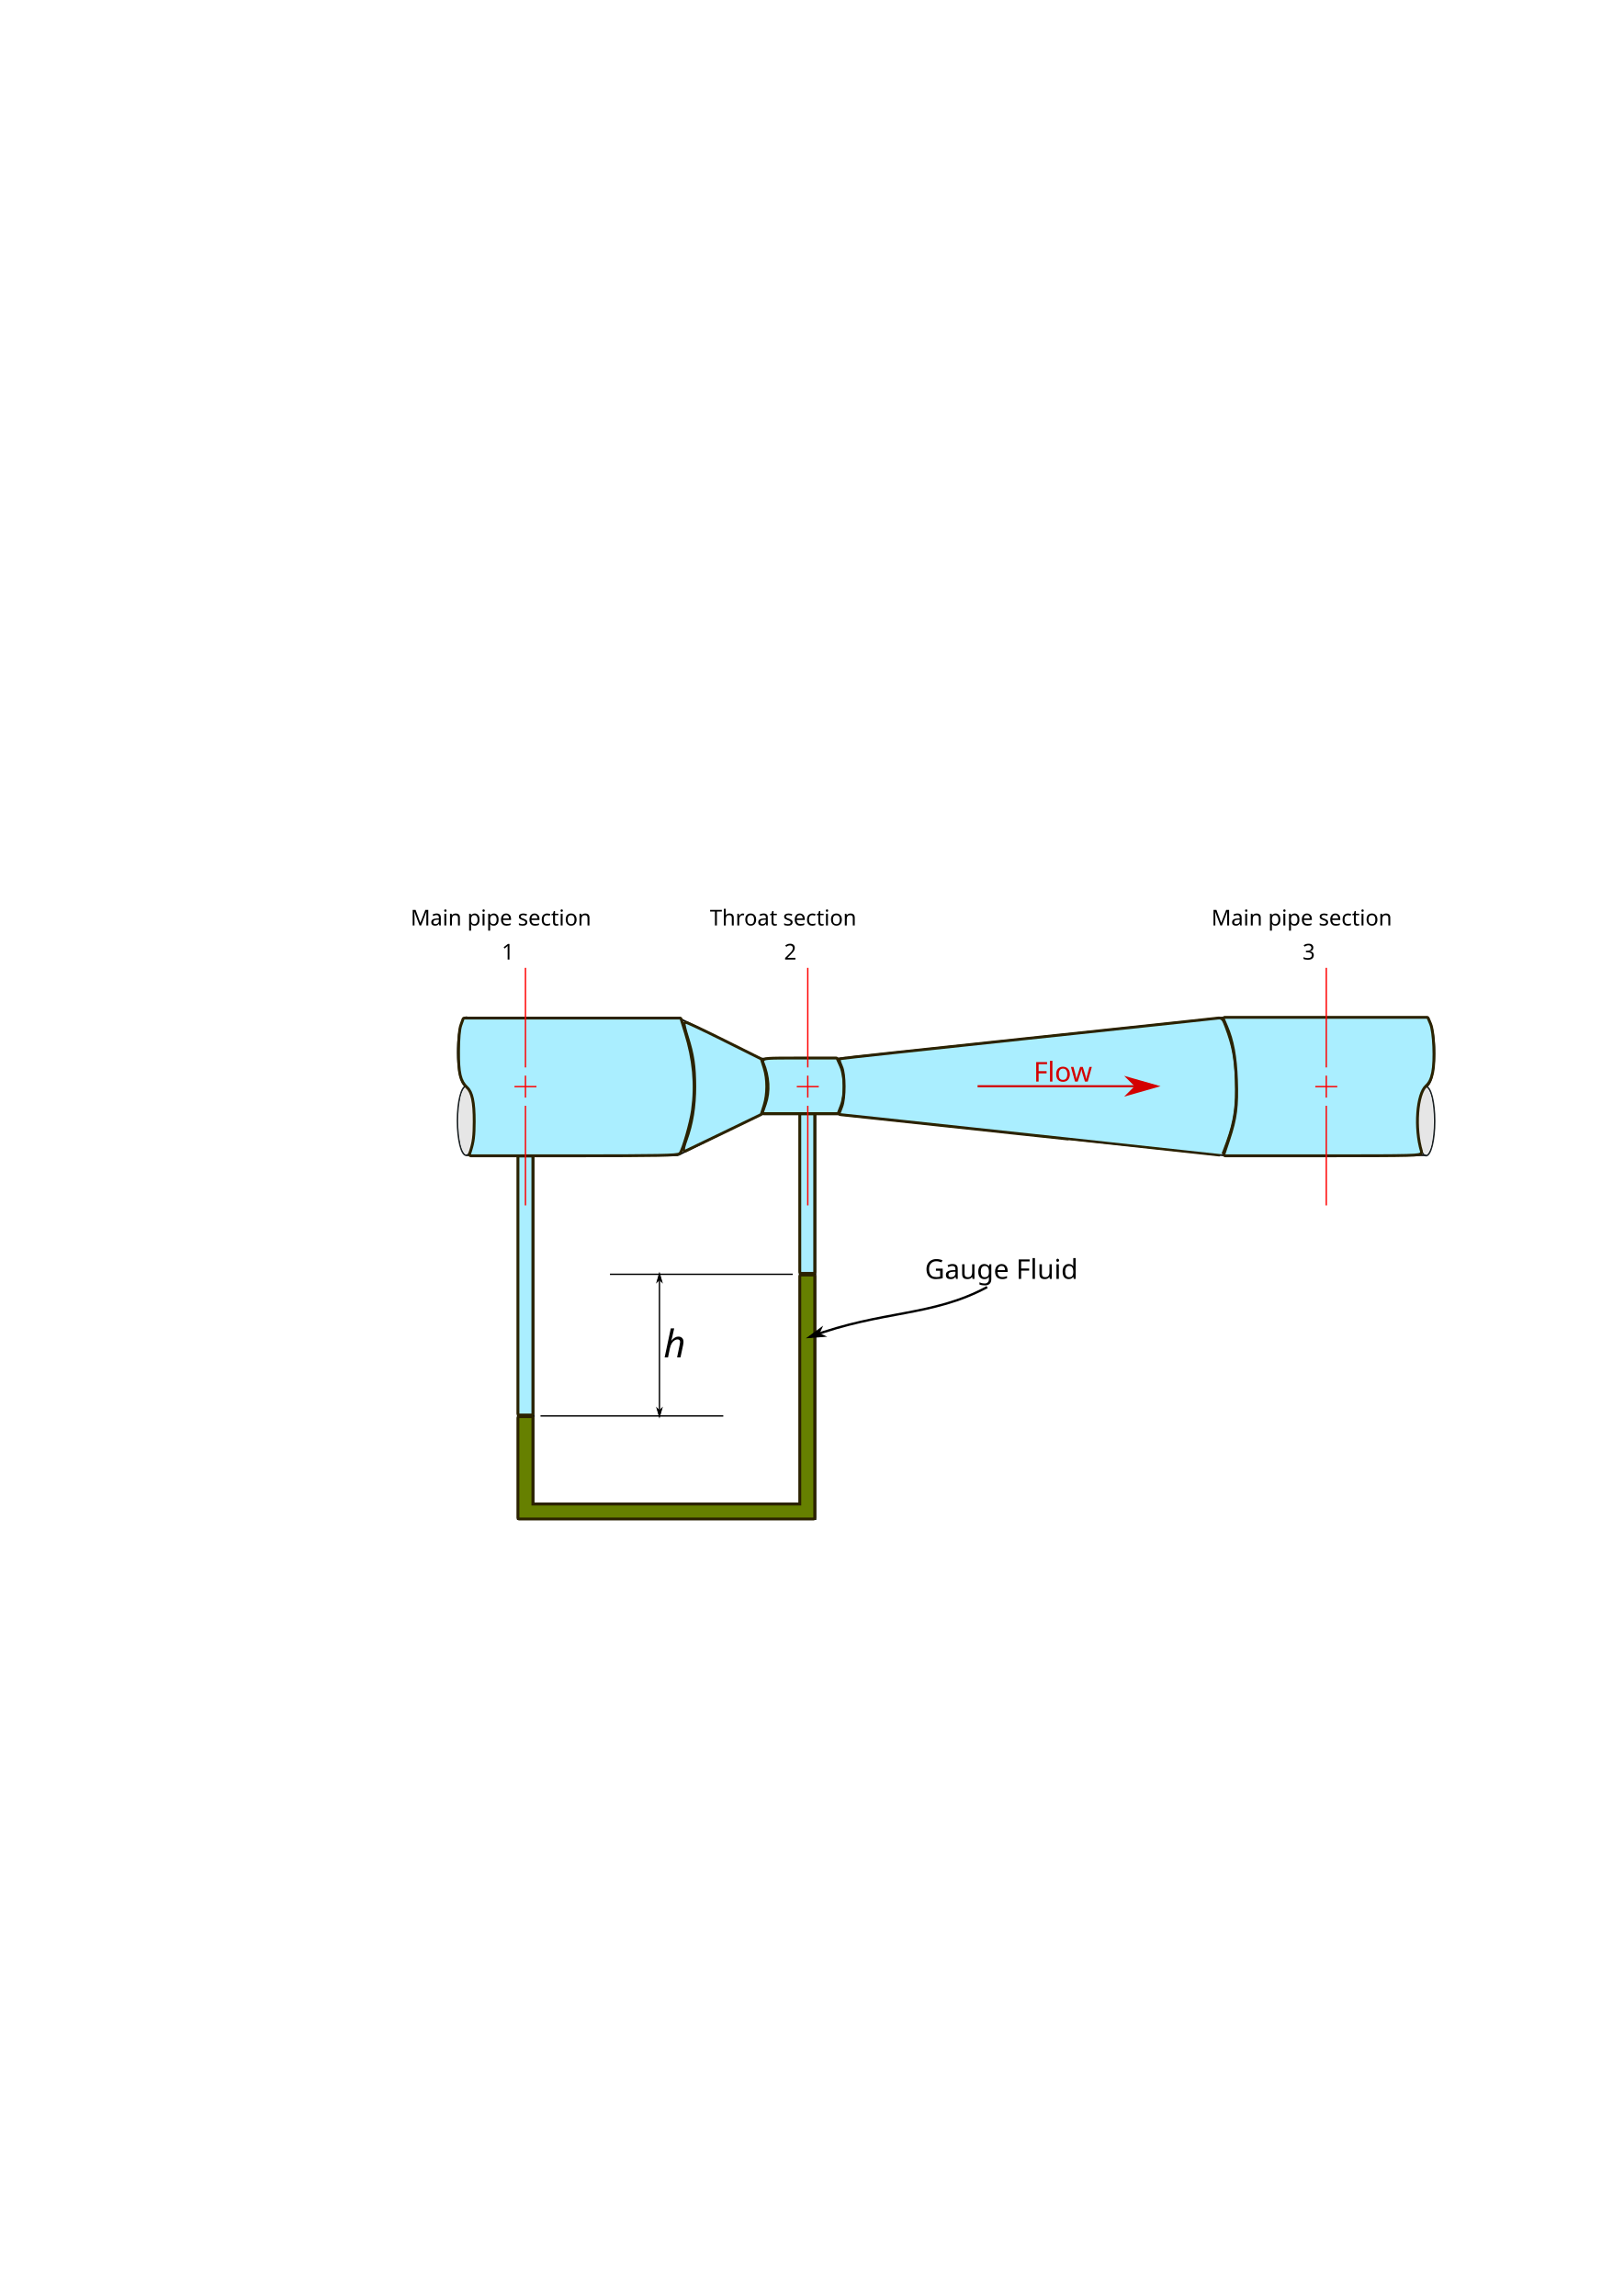
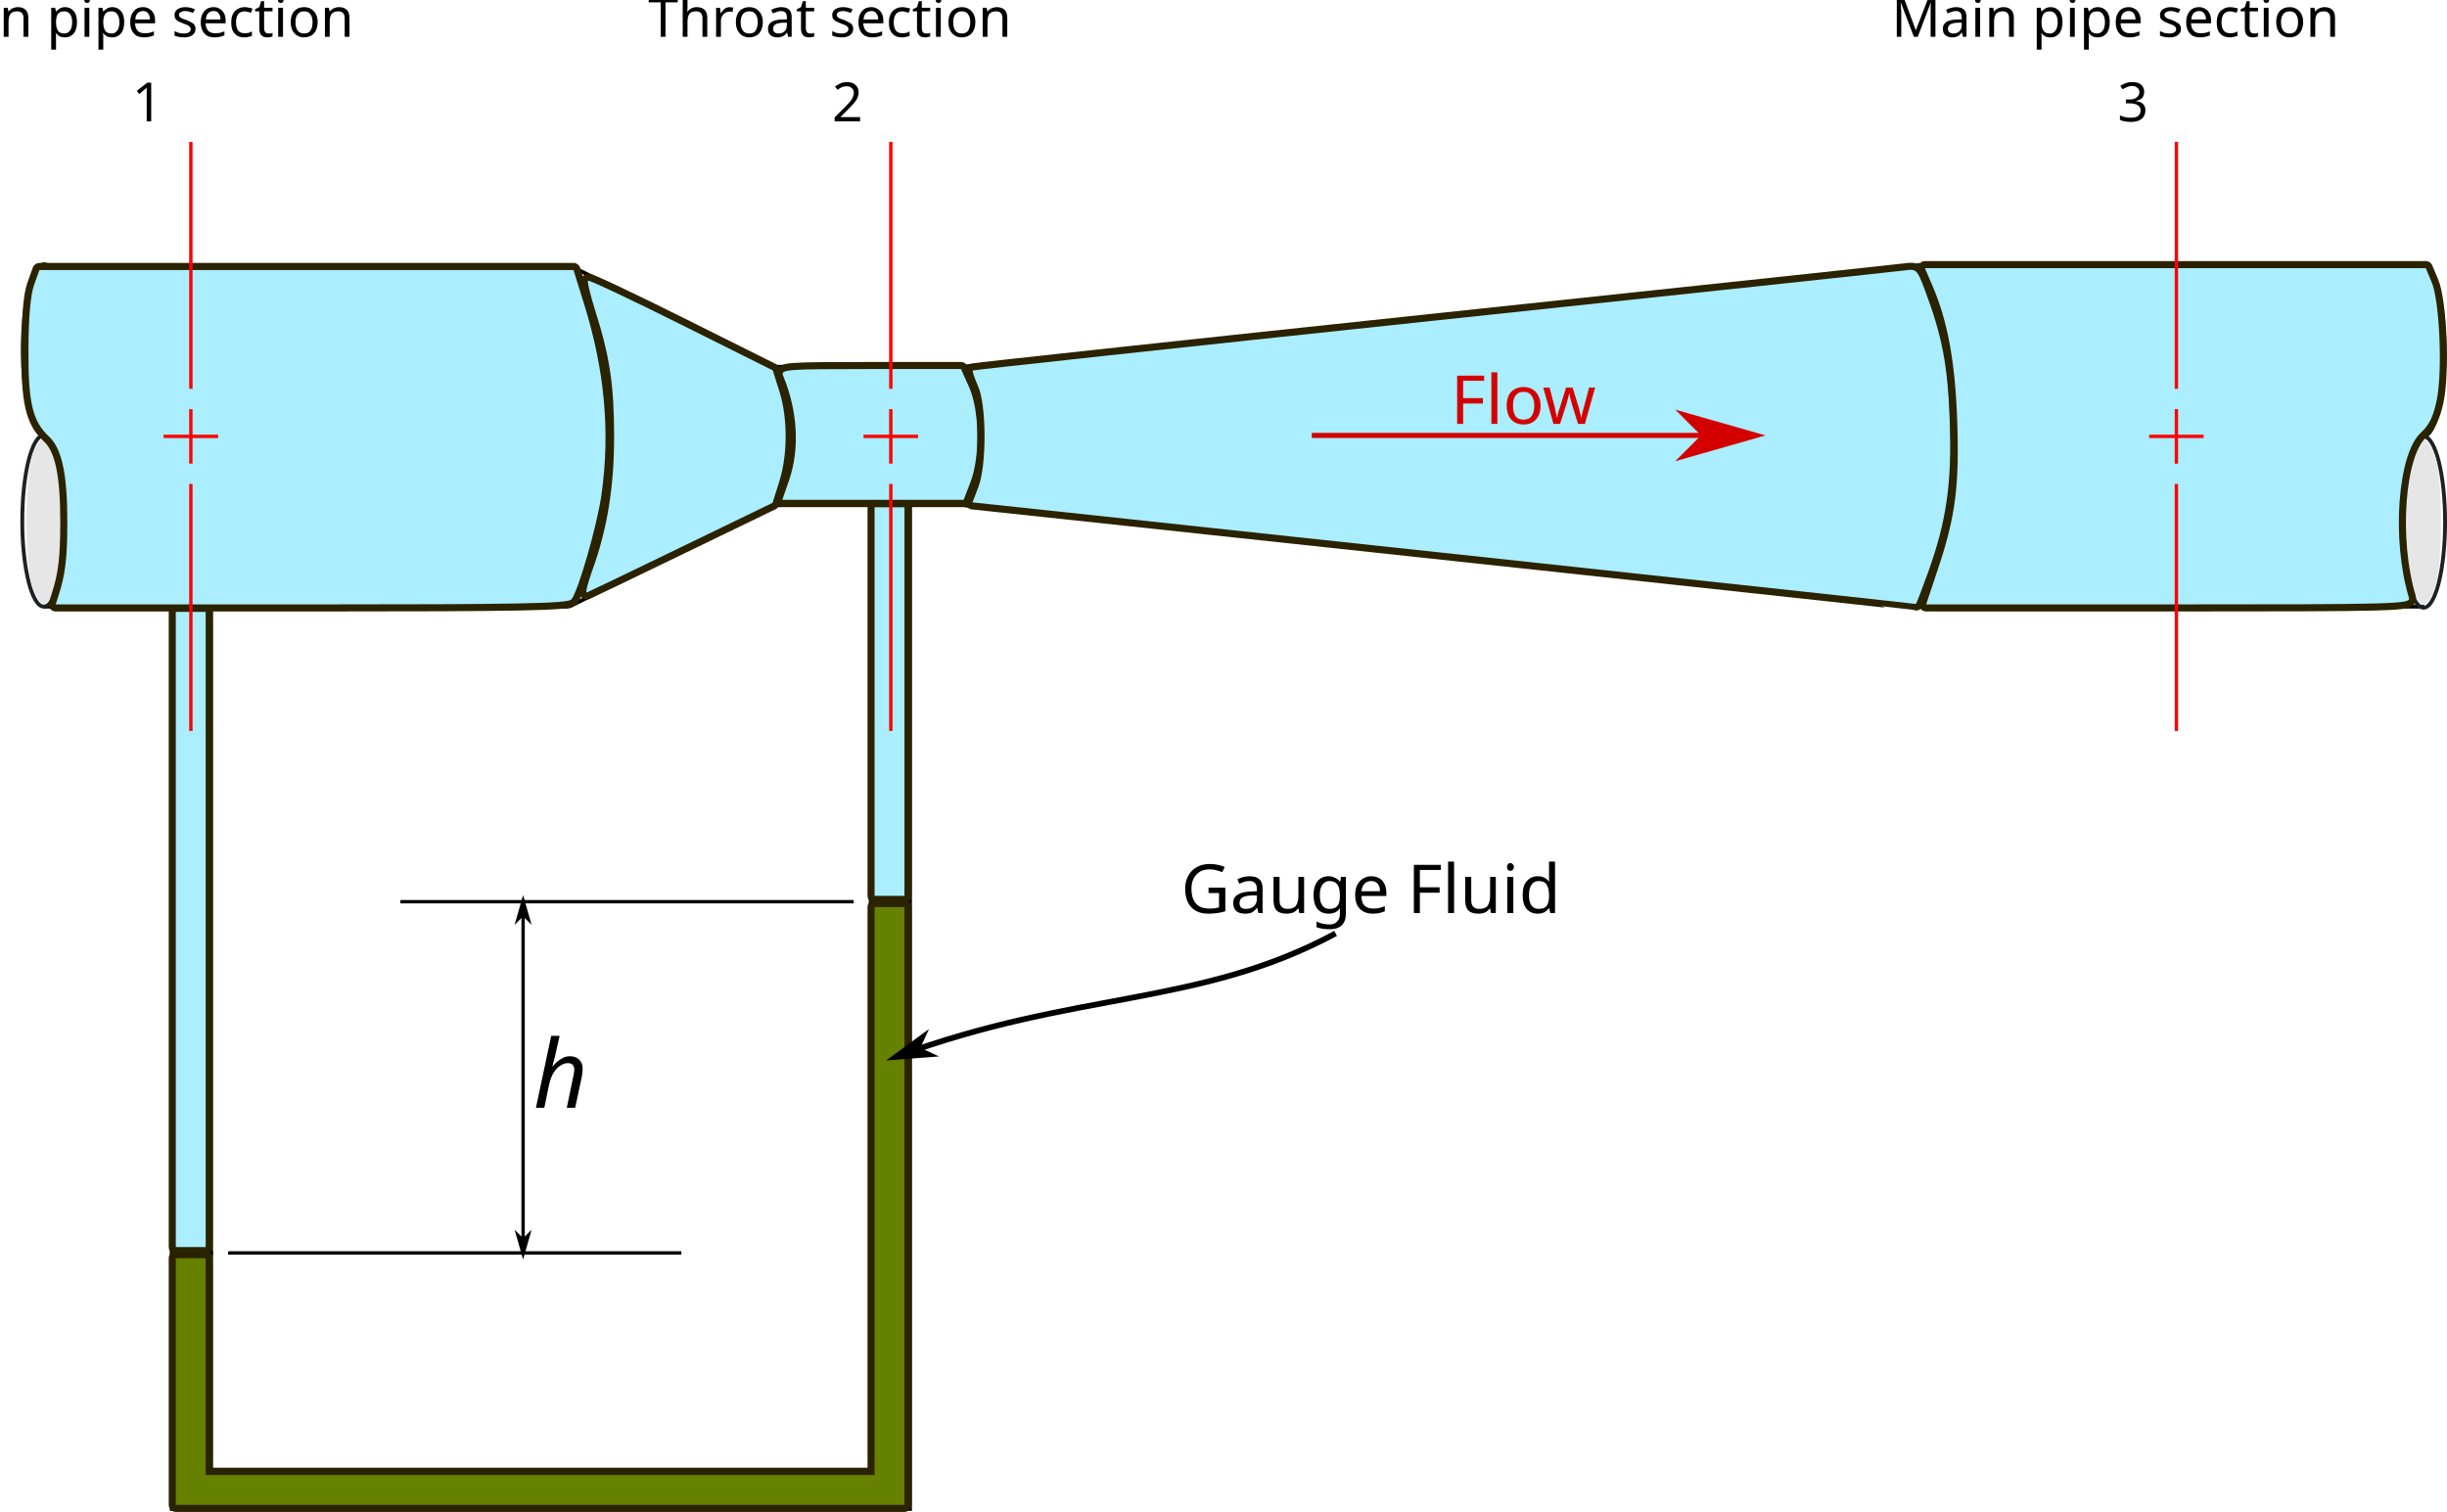
- <svg xmlns="http://www.w3.org/2000/svg" xmlns:ns1="http://www.openswatchbook.org/uri/2009/osb" width="210mm" height="297mm" viewBox="0 0 210 297" version="1.1" id="svg8">
+ <svg xmlns="http://www.w3.org/2000/svg" xmlns:ns1="http://www.openswatchbook.org/uri/2009/osb" width="127.647mm" height="78.881mm" viewBox="0 0 127.647 78.881" version="1.1" id="svg8">
  <defs id="defs2">
    <linearGradient id="linearGradient3023" ns1:paint="solid">
      <stop style="stop-color:#668000;stop-opacity:1;" offset="0" id="stop3021" />
    </linearGradient>
-     <marker orient="auto" refY="0.0" refX="0.0" id="marker2703" style="overflow:visible;">
-       <path id="path2701" d="M 0.0,0.0 L 5.0,-5.0 L -12.5,0.0 L 5.0,5.0 L 0.0,0.0 z " style="fill-rule:evenodd;stroke:#000000;stroke-width:1pt;stroke-opacity:1;fill:#000000;fill-opacity:1" transform="scale(0.4) rotate(180) translate(10,0)" />
+     <marker orient="auto" refY="0" refX="0" id="marker2703" style="overflow:visible">
+       <path id="path2701" d="M 0,0 5,-5 -12.5,0 5,5 Z" style="fill:#000000;fill-opacity:1;fill-rule:evenodd;stroke:#000000;stroke-width:1pt;stroke-opacity:1" transform="matrix(-0.4,0,0,-0.4,-4,0)" />
    </marker>
-     <marker orient="auto" refY="0.0" refX="0.0" id="marker2627" style="overflow:visible;">
-       <path id="path2625" d="M 0.0,0.0 L 5.0,-5.0 L -12.5,0.0 L 5.0,5.0 L 0.0,0.0 z " style="fill-rule:evenodd;stroke:#000000;stroke-width:1pt;stroke-opacity:1;fill:#000000;fill-opacity:1" transform="scale(0.2) rotate(180) translate(6,0)" />
+     <marker orient="auto" refY="0" refX="0" id="marker2627" style="overflow:visible">
+       <path id="path2625" d="M 0,0 5,-5 -12.5,0 5,5 Z" style="fill:#000000;fill-opacity:1;fill-rule:evenodd;stroke:#000000;stroke-width:1pt;stroke-opacity:1" transform="matrix(-0.2,0,0,-0.2,-1.2,0)" />
    </marker>
-     <marker orient="auto" refY="0.0" refX="0.0" id="Arrow1Mstart" style="overflow:visible">
-       <path id="path881" d="M 0.0,0.0 L 5.0,-5.0 L -12.5,0.0 L 5.0,5.0 L 0.0,0.0 z " style="fill-rule:evenodd;stroke:#000000;stroke-width:1pt;stroke-opacity:1;fill:#000000;fill-opacity:1" transform="scale(0.4) translate(10,0)" />
+     <marker orient="auto" refY="0" refX="0" id="Arrow1Mstart" style="overflow:visible">
+       <path id="path881" d="M 0,0 5,-5 -12.5,0 5,5 Z" style="fill:#000000;fill-opacity:1;fill-rule:evenodd;stroke:#000000;stroke-width:1pt;stroke-opacity:1" transform="matrix(0.4,0,0,0.4,4,0)" />
    </marker>
-     <marker orient="auto" refY="0.0" refX="0.0" id="Arrow1Sstart" style="overflow:visible">
-       <path id="path887" d="M 0.0,0.0 L 5.0,-5.0 L -12.5,0.0 L 5.0,5.0 L 0.0,0.0 z " style="fill-rule:evenodd;stroke:#000000;stroke-width:1pt;stroke-opacity:1;fill:#000000;fill-opacity:1" transform="scale(0.2) translate(6,0)" />
+     <marker orient="auto" refY="0" refX="0" id="Arrow1Sstart" style="overflow:visible">
+       <path id="path887" d="M 0,0 5,-5 -12.5,0 5,5 Z" style="fill:#000000;fill-opacity:1;fill-rule:evenodd;stroke:#000000;stroke-width:1pt;stroke-opacity:1" transform="matrix(0.2,0,0,0.2,1.2,0)" />
    </marker>
-     <marker orient="auto" refY="0.0" refX="0.0" id="Arrow1Mend" style="overflow:visible;">
-       <path id="path884" d="M 0.0,0.0 L 5.0,-5.0 L -12.5,0.0 L 5.0,5.0 L 0.0,0.0 z " style="fill-rule:evenodd;stroke:#000000;stroke-width:1pt;stroke-opacity:1;fill:#000000;fill-opacity:1" transform="scale(0.4) rotate(180) translate(10,0)" />
+     <marker orient="auto" refY="0" refX="0" id="Arrow1Mend" style="overflow:visible">
+       <path id="path884" d="M 0,0 5,-5 -12.5,0 5,5 Z" style="fill:#000000;fill-opacity:1;fill-rule:evenodd;stroke:#000000;stroke-width:1pt;stroke-opacity:1" transform="matrix(-0.4,0,0,-0.4,-4,0)" />
    </marker>
-     <marker orient="auto" refY="0.0" refX="0.0" id="Arrow1Send" style="overflow:visible;">
-       <path id="path890" d="M 0.0,0.0 L 5.0,-5.0 L -12.5,0.0 L 5.0,5.0 L 0.0,0.0 z " style="fill-rule:evenodd;stroke:#000000;stroke-width:1pt;stroke-opacity:1;fill:#000000;fill-opacity:1" transform="scale(0.2) rotate(180) translate(6,0)" />
+     <marker orient="auto" refY="0" refX="0" id="Arrow1Send" style="overflow:visible">
+       <path id="path890" d="M 0,0 5,-5 -12.5,0 5,5 Z" style="fill:#000000;fill-opacity:1;fill-rule:evenodd;stroke:#000000;stroke-width:1pt;stroke-opacity:1" transform="matrix(-0.2,0,0,-0.2,-1.2,0)" />
    </marker>
-     <marker orient="auto" refY="0.0" refX="0.0" id="Arrow1Lstart" style="overflow:visible">
-       <path id="path875" d="M 0.0,0.0 L 5.0,-5.0 L -12.5,0.0 L 5.0,5.0 L 0.0,0.0 z " style="fill-rule:evenodd;stroke:#000000;stroke-width:1pt;stroke-opacity:1;fill:#000000;fill-opacity:1" transform="scale(0.8) translate(12.5,0)" />
+     <marker orient="auto" refY="0" refX="0" id="Arrow1Lstart" style="overflow:visible">
+       <path id="path875" d="M 0,0 5,-5 -12.5,0 5,5 Z" style="fill:#000000;fill-opacity:1;fill-rule:evenodd;stroke:#000000;stroke-width:1pt;stroke-opacity:1" transform="matrix(0.8,0,0,0.8,10,0)" />
    </marker>
-     <marker orient="auto" refY="0.0" refX="0.0" id="Arrow1Lend" style="overflow:visible;">
-       <path id="path878" d="M 0.0,0.0 L 5.0,-5.0 L -12.5,0.0 L 5.0,5.0 L 0.0,0.0 z " style="fill-rule:evenodd;stroke:#d40000;stroke-width:1pt;stroke-opacity:1;fill:#d40000;fill-opacity:1" transform="scale(0.8) rotate(180) translate(12.5,0)" />
+     <marker orient="auto" refY="0" refX="0" id="Arrow1Lend" style="overflow:visible">
+       <path id="path878" d="M 0,0 5,-5 -12.5,0 5,5 Z" style="fill:#d40000;fill-opacity:1;fill-rule:evenodd;stroke:#d40000;stroke-width:1pt;stroke-opacity:1" transform="matrix(-0.8,0,0,-0.8,-10,0)" />
    </marker>
    <marker orient="auto" refY="0" refX="0" id="Arrow1Mstart-0" style="overflow:visible">
      <path id="path881-8" d="M 0,0 5,-5 -12.5,0 5,5 Z" style="fill:#000000;fill-opacity:1;fill-rule:evenodd;stroke:#000000;stroke-width:1pt;stroke-opacity:1" transform="matrix(0.4,0,0,0.4,4,0)" />
    </marker>
    <marker orient="auto" refY="0" refX="0" id="marker2703-6" style="overflow:visible">
      <path id="path2701-0" d="M 0,0 5,-5 -12.5,0 5,5 Z" style="fill:#000000;fill-opacity:1;fill-rule:evenodd;stroke:#000000;stroke-width:1pt;stroke-opacity:1" transform="matrix(-0.4,0,0,-0.4,-4,0)" />
    </marker>
    <marker orient="auto" refY="0" refX="0" id="Arrow1Mstart-0-5" style="overflow:visible">
      <path id="path881-8-2" d="M 0,0 5,-5 -12.5,0 5,5 Z" style="fill:#000000;fill-opacity:1;fill-rule:evenodd;stroke:#000000;stroke-width:1pt;stroke-opacity:1" transform="matrix(0.4,0,0,0.4,4,0)" />
    </marker>
    <marker orient="auto" refY="0" refX="0" id="marker2703-6-9" style="overflow:visible">
      <path id="path2701-0-2" d="M 0,0 5,-5 -12.5,0 5,5 Z" style="fill:#000000;fill-opacity:1;fill-rule:evenodd;stroke:#000000;stroke-width:1pt;stroke-opacity:1" transform="matrix(-0.4,0,0,-0.4,-4,0)" />
    </marker>
  </defs>
-   <g id="layer1">
-     <path style="fill:none;stroke:#000000;stroke-width:0.2;stroke-linecap:butt;stroke-linejoin:miter;stroke-opacity:1;stroke-miterlimit:4;stroke-dasharray:none" d="M 87.69,131.635 H 60.287" id="path841" />
-     <path id="path847" d="M 87.69,149.441 H 60.287" style="fill:none;stroke:#000000;stroke-width:0.2;stroke-linecap:butt;stroke-linejoin:miter;stroke-opacity:1;stroke-miterlimit:4;stroke-dasharray:none" />
-     <path id="path5847" d="M 108.261,136.927 H 98.387" style="fill:none;stroke:#000000;stroke-width:0.2;stroke-linecap:butt;stroke-linejoin:miter;stroke-opacity:1;stroke-miterlimit:4;stroke-dasharray:none" />
-     <path style="fill:none;stroke:#000000;stroke-width:0.2;stroke-linecap:butt;stroke-linejoin:miter;stroke-opacity:1;stroke-miterlimit:4;stroke-dasharray:none" d="M 108.261,144.149 H 98.387" id="path5849" />
-     <path style="fill:none;stroke:#000000;stroke-width:0.2;stroke-linecap:butt;stroke-linejoin:miter;stroke-opacity:1;stroke-miterlimit:4;stroke-dasharray:none" d="m 87.69,131.635 10.697,5.292" id="path5851" />
-     <path style="fill:none;stroke:#000000;stroke-width:0.2;stroke-linecap:butt;stroke-linejoin:miter;stroke-opacity:1;stroke-miterlimit:4;stroke-dasharray:none" d="m 87.69,149.441 10.697,-5.292" id="path5853" />
-     <path style="fill:none;stroke:#000000;stroke-width:0.2;stroke-linecap:butt;stroke-linejoin:miter;stroke-opacity:1;stroke-miterlimit:4;stroke-dasharray:none" d="m 108.261,136.927 49.733,-5.292" id="path5863" />
-     <path id="path5865" d="m 108.261,144.149 49.733,5.292" style="fill:none;stroke:#000000;stroke-width:0.2;stroke-linecap:butt;stroke-linejoin:miter;stroke-opacity:1;stroke-miterlimit:4;stroke-dasharray:none" />
-     <path style="fill:none;stroke:#000000;stroke-width:0.2;stroke-linecap:butt;stroke-linejoin:miter;stroke-opacity:1;stroke-miterlimit:4;stroke-dasharray:none" d="m 157.994,131.635 h 26.458" id="path5867" />
-     <path id="path5869" d="m 157.994,149.441 h 26.458" style="fill:none;stroke:#000000;stroke-width:0.2;stroke-linecap:butt;stroke-linejoin:miter;stroke-opacity:1;stroke-miterlimit:4;stroke-dasharray:none" />
+   <g id="layer1" transform="translate(-58.00373,-117.7915)">
+     <path style="fill:none;stroke:#000000;stroke-width:0.2;stroke-linecap:butt;stroke-linejoin:miter;stroke-miterlimit:4;stroke-dasharray:none;stroke-opacity:1" d="M 87.69,131.635 H 60.287" id="path841" />
+     <path id="path847" d="M 87.69,149.441 H 60.287" style="fill:none;stroke:#000000;stroke-width:0.2;stroke-linecap:butt;stroke-linejoin:miter;stroke-miterlimit:4;stroke-dasharray:none;stroke-opacity:1" />
+     <path id="path5847" d="M 108.261,136.927 H 98.387" style="fill:none;stroke:#000000;stroke-width:0.2;stroke-linecap:butt;stroke-linejoin:miter;stroke-miterlimit:4;stroke-dasharray:none;stroke-opacity:1" />
+     <path style="fill:none;stroke:#000000;stroke-width:0.2;stroke-linecap:butt;stroke-linejoin:miter;stroke-miterlimit:4;stroke-dasharray:none;stroke-opacity:1" d="M 108.261,144.149 H 98.387" id="path5849" />
+     <path style="fill:none;stroke:#000000;stroke-width:0.2;stroke-linecap:butt;stroke-linejoin:miter;stroke-miterlimit:4;stroke-dasharray:none;stroke-opacity:1" d="m 87.69,131.635 10.697,5.292" id="path5851" />
+     <path style="fill:none;stroke:#000000;stroke-width:0.2;stroke-linecap:butt;stroke-linejoin:miter;stroke-miterlimit:4;stroke-dasharray:none;stroke-opacity:1" d="m 87.69,149.441 10.697,-5.292" id="path5853" />
+     <path style="fill:none;stroke:#000000;stroke-width:0.2;stroke-linecap:butt;stroke-linejoin:miter;stroke-miterlimit:4;stroke-dasharray:none;stroke-opacity:1" d="m 108.261,136.927 49.733,-5.292" id="path5863" />
+     <path id="path5865" d="m 108.261,144.149 49.733,5.292" style="fill:none;stroke:#000000;stroke-width:0.2;stroke-linecap:butt;stroke-linejoin:miter;stroke-miterlimit:4;stroke-dasharray:none;stroke-opacity:1" />
+     <path style="fill:none;stroke:#000000;stroke-width:0.2;stroke-linecap:butt;stroke-linejoin:miter;stroke-miterlimit:4;stroke-dasharray:none;stroke-opacity:1" d="m 157.994,131.635 h 26.458" id="path5867" />
+     <path id="path5869" d="m 157.994,149.441 h 26.458" style="fill:none;stroke:#000000;stroke-width:0.2;stroke-linecap:butt;stroke-linejoin:miter;stroke-miterlimit:4;stroke-dasharray:none;stroke-opacity:1" />
    <path style="opacity:1;fill:none;fill-opacity:0.995;fill-rule:evenodd;stroke:#1c2224;stroke-width:0.2;stroke-linecap:butt;stroke-linejoin:miter;stroke-miterlimit:4;stroke-dasharray:none;stroke-dashoffset:0;stroke-opacity:1;paint-order:fill markers stroke" id="path5894" d="m 87.915,131.545 a 21.167,21.167 0 0 1 0.093,17.785" />
    <path d="m 158.029,131.545 a 21.167,21.167 0 0 1 0.093,17.785" id="path5896" style="opacity:1;fill:none;fill-opacity:0.995;fill-rule:evenodd;stroke:#1c2224;stroke-width:0.2;stroke-linecap:butt;stroke-linejoin:miter;stroke-miterlimit:4;stroke-dasharray:none;stroke-dashoffset:0;stroke-opacity:1;paint-order:fill markers stroke" />
    <path style="opacity:1;fill:none;fill-opacity:0.995;fill-rule:evenodd;stroke:#1c2224;stroke-width:0.2;stroke-linecap:butt;stroke-linejoin:miter;stroke-miterlimit:4;stroke-dasharray:none;stroke-dashoffset:0;stroke-opacity:1;paint-order:fill markers stroke" id="path5904" d="m 108.261,136.927 a 7.222,7.222 0 0 1 0.052,7.217" />
    <ellipse style="opacity:1;fill:none;fill-opacity:0.995;fill-rule:evenodd;stroke:#1c2224;stroke-width:0.2;stroke-linecap:butt;stroke-linejoin:miter;stroke-miterlimit:4;stroke-dasharray:none;stroke-dashoffset:0;stroke-opacity:1;paint-order:fill markers stroke" id="path5927" cx="60.287" cy="144.975" rx="1.121" ry="4.466" />
    <path id="circle5929" style="opacity:1;fill:none;fill-opacity:0.995;fill-rule:evenodd;stroke:#1c2224;stroke-width:0.2;stroke-linecap:butt;stroke-linejoin:miter;stroke-miterlimit:4;stroke-dasharray:none;stroke-dashoffset:0;stroke-opacity:1;paint-order:fill markers stroke" d="m 60.287,140.509 a 1.121,4.466 0 0 1 -0.984,-2.506 1.121,4.466 0 0 1 0.11,-4.634 1.121,4.466 0 0 1 1.085,-1.729" />
    <path style="opacity:1;fill:#e6e6e6;fill-opacity:0.995;fill-rule:evenodd;stroke:#e6e6e6;stroke-width:0.143;stroke-linecap:butt;stroke-linejoin:miter;stroke-miterlimit:4;stroke-dasharray:none;stroke-dashoffset:0;stroke-opacity:1;paint-order:fill markers stroke" d="m 59.799,148.52 c -0.459,-1.025 -0.459,-6.062 0,-7.087 0.174,-0.39 0.393,-0.709 0.485,-0.709 0.633,0 1.137,3.56 0.835,5.899 -0.208,1.611 -0.527,2.605 -0.835,2.605 -0.093,0 -0.311,-0.319 -0.485,-0.709 z" id="path5931" />
    <ellipse ry="4.466" rx="1.121" cy="145.032" cx="-184.43" id="ellipse5939" style="opacity:1;fill:none;fill-opacity:0.995;fill-rule:evenodd;stroke:#1c2224;stroke-width:0.2;stroke-linecap:butt;stroke-linejoin:miter;stroke-miterlimit:4;stroke-dasharray:none;stroke-dashoffset:0;stroke-opacity:1;paint-order:fill markers stroke" transform="scale(-1,1)" />
    <path d="m -184.43,140.566 a 1.121,4.466 0 0 1 -0.984,-2.506 1.121,4.466 0 0 1 0.11,-4.634 1.121,4.466 0 0 1 1.085,-1.729" style="opacity:1;fill:none;fill-opacity:0.995;fill-rule:evenodd;stroke:#1c2224;stroke-width:0.2;stroke-linecap:butt;stroke-linejoin:miter;stroke-miterlimit:4;stroke-dasharray:none;stroke-dashoffset:0;stroke-opacity:1;paint-order:fill markers stroke" id="path5941" transform="scale(-1,1)" />
    <path id="path5943" d="m 184.918,148.577 c 0.459,-1.025 0.459,-6.062 0,-7.087 -0.174,-0.39 -0.393,-0.709 -0.485,-0.709 -0.633,0 -1.137,3.56 -0.835,5.899 0.208,1.611 0.527,2.605 0.835,2.605 0.093,0 0.311,-0.319 0.485,-0.709 z" style="opacity:1;fill:#e6e6e6;fill-opacity:0.995;fill-rule:evenodd;stroke:#e6e6e6;stroke-width:0.143;stroke-linecap:butt;stroke-linejoin:miter;stroke-miterlimit:4;stroke-dasharray:none;stroke-dashoffset:0;stroke-opacity:1;paint-order:fill markers stroke" />
    <path d="m 98.387,136.927 a 7.222,7.222 0 0 1 0.052,7.217" id="path5945" style="opacity:1;fill:none;fill-opacity:0.995;fill-rule:evenodd;stroke:#1c2224;stroke-width:0.2;stroke-linecap:butt;stroke-linejoin:miter;stroke-miterlimit:4;stroke-dasharray:none;stroke-dashoffset:0;stroke-opacity:1;paint-order:fill markers stroke" />
-     <path style="fill:none;stroke:#000000;stroke-width:0.175;stroke-linecap:butt;stroke-linejoin:miter;stroke-opacity:1;marker-start:url(#Arrow1Mstart);marker-end:url(#marker2703);stroke-miterlimit:4;stroke-dasharray:none" d="m 85.291,164.836 v 18.324" id="path5969" />
+     <path style="fill:none;stroke:#000000;stroke-width:0.175;stroke-linecap:butt;stroke-linejoin:miter;stroke-miterlimit:4;stroke-dasharray:none;stroke-opacity:1;marker-start:url(#Arrow1Mstart);marker-end:url(#marker2703)" d="m 85.291,164.836 v 18.324" id="path5969" />
    <path style="color:#000000;font-style:normal;font-variant:normal;font-weight:normal;font-stretch:normal;font-size:medium;line-height:normal;font-family:sans-serif;font-variant-ligatures:normal;font-variant-position:normal;font-variant-caps:normal;font-variant-numeric:normal;font-variant-alternates:normal;font-feature-settings:normal;text-indent:0;text-align:start;text-decoration:none;text-decoration-line:none;text-decoration-style:solid;text-decoration-color:#000000;letter-spacing:normal;word-spacing:normal;text-transform:none;writing-mode:lr-tb;direction:ltr;text-orientation:mixed;dominant-baseline:auto;baseline-shift:baseline;text-anchor:start;white-space:normal;shape-padding:0;clip-rule:nonzero;display:inline;overflow:visible;visibility:visible;opacity:1;isolation:auto;mix-blend-mode:normal;color-interpolation:sRGB;color-interpolation-filters:linearRGB;solid-color:#000000;solid-opacity:1;vector-effect:none;fill:#000000;fill-opacity:1;fill-rule:nonzero;stroke:none;stroke-width:2;stroke-linecap:butt;stroke-linejoin:round;stroke-miterlimit:4;stroke-dasharray:none;stroke-dashoffset:0;stroke-opacity:1;color-rendering:auto;image-rendering:auto;shape-rendering:auto;text-rendering:auto;enable-background:accumulate" d="m 103.324,144.149 c 0,16.74 0,33.48 0,50.221 -11.404,0 -22.809,0 -34.213,0 0,-14.976 0,-29.952 0,-44.928 -0.604,0.138 -0.097,1.386 -0.264,1.961 0.015,14.39 -0.03,28.792 0.023,43.174 0.93,0.156 1.965,0.004 2.929,0.058 10.576,-0.015 21.164,0.03 31.732,-0.023 0.156,-0.93 0.004,-1.965 0.058,-2.929 0,-15.845 0,-31.69 0,-47.534 -0.088,0 -0.177,0 -0.266,0 z" id="path1046" />
-     <path style="fill:none;stroke:#000000;stroke-width:0.265px;stroke-linecap:butt;stroke-linejoin:miter;stroke-opacity:1" d="m 66.995,149.441 0,47.046 h 38.446 v -52.337" id="path1066" />
+     <path style="fill:none;stroke:#000000;stroke-width:0.265px;stroke-linecap:butt;stroke-linejoin:miter;stroke-opacity:1" d="m 66.995,149.441 v 47.046 h 38.446 v -52.337" id="path1066" />
    <path style="fill:none;stroke:#000000;stroke-width:0.265px;stroke-linecap:butt;stroke-linejoin:miter;stroke-opacity:1" d="m 66.995,183.16 h 2.117" id="path1068" />
    <path style="fill:none;stroke:#000000;stroke-width:0.265px;stroke-linecap:butt;stroke-linejoin:miter;stroke-opacity:1" d="m 103.59,164.836 h 1.851" id="path1070" />
    <path style="opacity:1;fill:#668000;fill-opacity:1;fill-rule:evenodd;stroke:#2b2200;stroke-width:2.785;stroke-linecap:butt;stroke-linejoin:round;stroke-miterlimit:4;stroke-dasharray:none;stroke-dashoffset:0;stroke-opacity:1;paint-order:markers stroke fill" d="M 253.885,717.625 V 693.313 h 2.947 2.947 v 21.366 21.366 h 65.939 65.939 v -55.993 -55.993 h 2.947 2.947 v 58.94 58.94 h -71.833 -71.833 z" id="path1072" transform="scale(0.2645833)" />
    <path style="opacity:1;fill:#aaeeff;fill-opacity:1;fill-rule:evenodd;stroke:#2b2200;stroke-width:2.785;stroke-linecap:butt;stroke-linejoin:round;stroke-miterlimit:4;stroke-dasharray:none;stroke-dashoffset:0;stroke-opacity:1;paint-order:markers stroke fill" d="m 253.885,628.479 v -62.624 h 2.947 2.947 v 62.624 62.624 h -2.947 -2.947 z" id="path1074" transform="scale(0.2645833)" />
    <path style="opacity:1;fill:#aaeeff;fill-opacity:1;fill-rule:evenodd;stroke:#2b2200;stroke-width:2.785;stroke-linecap:butt;stroke-linejoin:round;stroke-miterlimit:4;stroke-dasharray:none;stroke-dashoffset:0;stroke-opacity:1;paint-order:markers stroke fill" d="m 391.657,583.537 v -38.311 h 2.947 2.947 v 38.311 38.311 h -2.947 -2.947 z" id="path1076" transform="scale(0.2645833)" />
    <path style="opacity:1;fill:#aaeeff;fill-opacity:1;fill-rule:evenodd;stroke:#2b2200;stroke-width:2.785;stroke-linecap:butt;stroke-linejoin:round;stroke-miterlimit:4;stroke-dasharray:none;stroke-dashoffset:0;stroke-opacity:1;paint-order:markers stroke fill" d="m 374.801,539.885 c 2.129,-6.163 1.697,-13.696 -1.185,-20.629 -0.502,-1.207 0.599,-1.289 17.266,-1.289 h 17.802 l 1.58,3.5 c 2.096,4.642 2.242,13.758 0.302,18.787 l -1.35,3.5 H 391.341 373.465 Z" id="path1078" transform="scale(0.2645833)" />
    <path style="opacity:1;fill:#aaeeff;fill-opacity:1;fill-rule:evenodd;stroke:#2b2200;stroke-width:2.785;stroke-linecap:butt;stroke-linejoin:round;stroke-miterlimit:4;stroke-dasharray:none;stroke-dashoffset:0;stroke-opacity:1;paint-order:markers stroke fill" d="m 336.029,557.602 c 2.928,-8.085 4.284,-16.451 4.273,-26.374 -0.011,-10.065 -0.842,-15.658 -3.646,-24.533 -1.01,-3.196 -1.683,-5.964 -1.497,-6.15 0.186,-0.186 8.457,3.716 18.379,8.672 l 18.04,9.011 1.301,4.106 c 1.668,5.263 1.659,12.551 -0.02,17.852 l -1.321,4.168 -18.01,8.725 c -9.906,4.799 -18.274,8.824 -18.595,8.944 -0.322,0.121 0.171,-1.869 1.095,-4.42 z" id="path1080" transform="scale(0.2645833)" />
    <path style="opacity:1;fill:#aaeeff;fill-opacity:1;fill-rule:evenodd;stroke:#2b2200;stroke-width:2.785;stroke-linecap:butt;stroke-linejoin:round;stroke-miterlimit:4;stroke-dasharray:none;stroke-dashoffset:0;stroke-opacity:1;paint-order:markers stroke fill" d="m 230.742,562.724 c 1.36,-4.241 1.744,-7.363 1.76,-14.33 0.023,-9.676 -1.05,-14.722 -3.645,-17.146 -3.238,-3.025 -4.08,-6.654 -4.02,-17.334 0.035,-6.324 0.412,-10.579 1.108,-12.525 l 1.055,-2.947 h 52.647 52.647 l 2.07,6.631 c 4.075,13.053 5.19,25.163 3.462,37.588 -0.838,6.024 -4.586,19.098 -5.945,20.735 -0.669,0.806 -10.034,0.986 -51.245,0.986 h -50.427 z" id="path1082" transform="scale(0.2645833)" />
    <path style="opacity:1;fill:#aaeeff;fill-opacity:1;fill-rule:evenodd;stroke:#2b2200;stroke-width:2.785;stroke-linecap:butt;stroke-linejoin:round;stroke-miterlimit:4;stroke-dasharray:none;stroke-dashoffset:0;stroke-opacity:1;paint-order:markers stroke fill" d="m 522.799,556.247 c -40.724,-4.379 -82.548,-8.867 -92.942,-9.974 l -18.898,-2.012 1.158,-3.017 c 1.654,-4.31 1.621,-16.087 -0.056,-19.891 -0.697,-1.582 -1.168,-2.975 -1.046,-3.097 0.122,-0.122 40.988,-4.537 90.814,-9.813 49.826,-5.275 91.655,-9.743 92.954,-9.929 2.281,-0.326 2.414,-0.195 3.936,3.848 3.433,9.119 4.55,14.999 4.923,25.919 0.42,12.294 -0.662,19.772 -4.325,29.895 -1.235,3.413 -2.297,6.167 -2.36,6.12 -0.063,-0.047 -33.434,-3.669 -74.158,-8.048 z" id="path1084" transform="scale(0.2645833)" />
    <path style="opacity:1;fill:#aaeeff;fill-opacity:1;fill-rule:evenodd;stroke:#2b2200;stroke-width:2.785;stroke-linecap:butt;stroke-linejoin:round;stroke-miterlimit:4;stroke-dasharray:none;stroke-dashoffset:0;stroke-opacity:1;paint-order:markers stroke fill" d="m 601.375,557.198 c 3.406,-10.203 4.186,-16.343 3.72,-29.286 -0.413,-11.462 -1.874,-19.386 -4.857,-26.339 l -1.501,-3.5 h 49.374 49.374 l 1.164,2.763 c 1.579,3.746 2.168,17.648 0.988,23.318 -0.665,3.196 -1.49,4.881 -3.118,6.368 -4.587,4.19 -5.81,21.144 -2.348,32.569 0.369,1.219 -2.228,1.289 -47.401,1.289 h -47.792 z" id="path1086" transform="scale(0.2645833)" />
    <path style="fill:none;stroke:#000000;stroke-width:0.175;stroke-linecap:butt;stroke-linejoin:miter;stroke-miterlimit:4;stroke-dasharray:none;stroke-opacity:1" d="M 69.905,183.16 H 93.547" id="path1025" />
    <path id="path1027" d="M 78.889,164.836 H 102.532" style="fill:none;stroke:#000000;stroke-width:0.175;stroke-linecap:butt;stroke-linejoin:miter;stroke-miterlimit:4;stroke-dasharray:none;stroke-opacity:1" />
-     <path style="fill:#d40000;stroke:#d40000;stroke-width:0.265;stroke-linecap:butt;stroke-linejoin:miter;stroke-opacity:1;marker-end:url(#Arrow1Lend);stroke-miterlimit:4;stroke-dasharray:none" d="m 126.433,140.509 h 23.154" id="path1473" />
-     <text xml:space="preserve" style="font-style:normal;font-variant:normal;font-weight:normal;font-stretch:normal;font-size:3.528px;line-height:1.25;font-family:Calibri;-inkscape-font-specification:'Calibri, Normal';font-variant-ligatures:normal;font-variant-caps:normal;font-variant-numeric:normal;font-feature-settings:normal;text-align:start;letter-spacing:0px;word-spacing:0px;writing-mode:lr-tb;text-anchor:start;fill:#d40000;fill-opacity:1;stroke:none;stroke-width:0.265;" x="133.671" y="139.906" id="text1501">
-       <tspan id="tspan1499" x="133.671" y="139.906" style="stroke-width:0.265;fill:#d40000;">Flow</tspan>
+     <path style="fill:#d40000;stroke:#d40000;stroke-width:0.265;stroke-linecap:butt;stroke-linejoin:miter;stroke-miterlimit:4;stroke-dasharray:none;stroke-opacity:1;marker-end:url(#Arrow1Lend)" d="m 126.433,140.509 h 23.154" id="path1473" />
+     <text xml:space="preserve" style="font-style:normal;font-variant:normal;font-weight:normal;font-stretch:normal;font-size:3.528px;line-height:1.25;font-family:Calibri;-inkscape-font-specification:'Calibri, Normal';font-variant-ligatures:normal;font-variant-caps:normal;font-variant-numeric:normal;font-feature-settings:normal;text-align:start;letter-spacing:0px;word-spacing:0px;writing-mode:lr-tb;text-anchor:start;fill:#d40000;fill-opacity:1;stroke:none;stroke-width:0.265" x="133.671" y="139.906" id="text1501">
+       <tspan id="tspan1499" x="133.671" y="139.906" style="fill:#d40000;stroke-width:0.265">Flow</tspan>
    </text>
    <text xml:space="preserve" style="font-style:normal;font-variant:normal;font-weight:normal;font-stretch:normal;font-size:3.528px;line-height:1.25;font-family:Calibri;-inkscape-font-specification:'Calibri, Normal';font-variant-ligatures:normal;font-variant-caps:normal;font-variant-numeric:normal;font-feature-settings:normal;text-align:start;letter-spacing:0px;word-spacing:0px;writing-mode:lr-tb;text-anchor:start;fill:#000000;fill-opacity:1;stroke:none;stroke-width:0.265" x="85.82" y="175.586" id="text1535">
      <tspan id="tspan1533" x="85.82" y="175.586" style="font-style:italic;font-variant:normal;font-weight:normal;font-stretch:normal;font-size:4.939px;line-height:3.25;font-family:Calibri;-inkscape-font-specification:'Calibri Italic';stroke-width:0.265">h</tspan>
    </text>
    <path style="fill:none;stroke:#000000;stroke-width:0.3;stroke-linecap:butt;stroke-linejoin:miter;stroke-miterlimit:4;stroke-dasharray:none;stroke-opacity:1;marker-start:url(#Arrow1Mstart-0-5)" d="m 104.783,172.913 c 9.373,-3.459 15.749,-2.583 22.891,-6.422" id="path1537" />
    <text xml:space="preserve" style="font-style:normal;font-variant:normal;font-weight:normal;font-stretch:normal;font-size:3.528px;line-height:1.25;font-family:Calibri;-inkscape-font-specification:'Calibri, Normal';font-variant-ligatures:normal;font-variant-caps:normal;font-variant-numeric:normal;font-feature-settings:normal;text-align:start;letter-spacing:0px;word-spacing:0px;writing-mode:lr-tb;text-anchor:start;fill:#000000;fill-opacity:1;stroke:none;stroke-width:0.265" x="119.61" y="165.433" id="text3053">
      <tspan id="tspan3051" x="119.61" y="165.433" style="stroke-width:0.265">Gauge Fluid</tspan>
    </text>
    <g id="g3116" transform="translate(40.37866,2.792337)" style="stroke:#ff0000">
      <g id="g3109" style="stroke:#ff0000">
        <path style="fill:none;stroke:#ff0000;stroke-width:0.175;stroke-linecap:butt;stroke-linejoin:miter;stroke-miterlimit:4;stroke-dasharray:none;stroke-opacity:1" d="m 27.581,136.345 v 2.843" id="path3103" />
        <path id="path3105" d="m 29.003,137.767 h -2.843" style="fill:none;stroke:#ff0000;stroke-width:0.175;stroke-linecap:butt;stroke-linejoin:miter;stroke-miterlimit:4;stroke-dasharray:none;stroke-opacity:1" />
      </g>
    </g>
    <g transform="translate(76.89119,2.792337)" id="g3124" style="stroke:#ff0000">
      <g id="g3122" style="stroke:#ff0000">
        <path id="path3118" d="m 27.581,136.345 v 2.843" style="fill:none;stroke:#ff0000;stroke-width:0.175;stroke-linecap:butt;stroke-linejoin:miter;stroke-miterlimit:4;stroke-dasharray:none;stroke-opacity:1" />
        <path style="fill:none;stroke:#ff0000;stroke-width:0.175;stroke-linecap:butt;stroke-linejoin:miter;stroke-miterlimit:4;stroke-dasharray:none;stroke-opacity:1" d="m 29.003,137.767 h -2.843" id="path3120" />
      </g>
    </g>
    <g id="g3132" transform="translate(143.9535,2.792337)" style="fill:#ff0000;stroke:#ff0000">
      <g id="g3130" style="fill:#ff0000;stroke:#ff0000">
        <path style="fill:#ff0000;stroke:#ff0000;stroke-width:0.175;stroke-linecap:butt;stroke-linejoin:miter;stroke-miterlimit:4;stroke-dasharray:none;stroke-opacity:1" d="m 27.581,136.345 v 2.843" id="path3126" />
        <path id="path3128" d="m 29.003,137.767 h -2.843" style="fill:#ff0000;stroke:#ff0000;stroke-width:0.175;stroke-linecap:butt;stroke-linejoin:miter;stroke-miterlimit:4;stroke-dasharray:none;stroke-opacity:1" />
      </g>
    </g>
    <path style="fill:none;stroke:#ff0000;stroke-width:0.175;stroke-linecap:butt;stroke-linejoin:miter;stroke-miterlimit:4;stroke-dasharray:none;stroke-opacity:1" d="M 67.96,138.079 V 125.193" id="path3134" />
    <path id="path3136" d="M 67.96,155.926 V 143.039" style="fill:none;stroke:#ff0000;stroke-width:0.175;stroke-linecap:butt;stroke-linejoin:miter;stroke-miterlimit:4;stroke-dasharray:none;stroke-opacity:1" />
    <path id="path3138" d="M 104.473,138.079 V 125.193" style="fill:none;stroke:#ff0000;stroke-width:0.175;stroke-linecap:butt;stroke-linejoin:miter;stroke-miterlimit:4;stroke-dasharray:none;stroke-opacity:1" />
    <path style="fill:none;stroke:#ff0000;stroke-width:0.175;stroke-linecap:butt;stroke-linejoin:miter;stroke-miterlimit:4;stroke-dasharray:none;stroke-opacity:1" d="M 104.473,155.926 V 143.039" id="path3140" />
    <path style="fill:#ff0000;stroke:#ff0000;stroke-width:0.175;stroke-linecap:butt;stroke-linejoin:miter;stroke-miterlimit:4;stroke-dasharray:none;stroke-opacity:1" d="M 171.535,138.079 V 125.193" id="path3142" />
    <path id="path3144" d="M 171.535,155.926 V 143.039" style="fill:#ff0000;stroke:#ff0000;stroke-width:0.175;stroke-linecap:butt;stroke-linejoin:miter;stroke-miterlimit:4;stroke-dasharray:none;stroke-opacity:1" />
    <text xml:space="preserve" style="font-style:normal;font-variant:normal;font-weight:normal;font-stretch:normal;font-size:3.528px;line-height:1.25;font-family:Calibri;-inkscape-font-specification:'Calibri, Normal';font-variant-ligatures:normal;font-variant-caps:normal;font-variant-numeric:normal;font-feature-settings:normal;text-align:center;letter-spacing:0px;word-spacing:0px;writing-mode:lr-tb;text-anchor:middle;fill:#000000;fill-opacity:1;stroke:none;stroke-width:0.265" x="67.989" y="119.711" id="text3148">
      <tspan id="tspan3146" x="67.989" y="119.711" style="font-size:2.822px;line-height:0px;text-align:center;letter-spacing:0px;text-anchor:middle;stroke-width:0.265" dy="0">Main pipe section</tspan>
      <tspan x="67.989" y="124.121" style="font-size:2.822px;line-height:0px;text-align:center;letter-spacing:0px;text-anchor:middle;stroke-width:0.265" id="tspan3150">1</tspan>
    </text>
    <text id="text3183" y="119.711" x="104.502" style="font-style:normal;font-variant:normal;font-weight:normal;font-stretch:normal;font-size:3.528px;line-height:1.25;font-family:Calibri;-inkscape-font-specification:'Calibri, Normal';font-variant-ligatures:normal;font-variant-caps:normal;font-variant-numeric:normal;font-feature-settings:normal;text-align:center;letter-spacing:0px;word-spacing:0px;writing-mode:lr-tb;text-anchor:middle;fill:#000000;fill-opacity:1;stroke:none;stroke-width:0.265" xml:space="preserve">
      <tspan style="font-size:2.822px;line-height:0px;text-align:center;letter-spacing:0px;text-anchor:middle;stroke-width:0.265" y="119.711" x="104.502" id="tspan3179">Throat section</tspan>
      <tspan id="tspan3181" style="font-size:2.822px;line-height:0px;text-align:center;letter-spacing:0px;text-anchor:middle;stroke-width:0.265" y="124.121" x="104.502">2</tspan>
    </text>
    <text xml:space="preserve" style="font-style:normal;font-variant:normal;font-weight:normal;font-stretch:normal;font-size:3.528px;line-height:1.25;font-family:Calibri;-inkscape-font-specification:'Calibri, Normal';font-variant-ligatures:normal;font-variant-caps:normal;font-variant-numeric:normal;font-feature-settings:normal;text-align:center;letter-spacing:0px;word-spacing:0px;writing-mode:lr-tb;text-anchor:middle;fill:#000000;fill-opacity:1;stroke:none;stroke-width:0.265" x="171.563" y="119.711" id="text3189">
      <tspan id="tspan3185" x="171.563" y="119.711" style="font-size:2.822px;line-height:0px;text-align:center;letter-spacing:0px;text-anchor:middle;stroke-width:0.265" dy="0">Main pipe section</tspan>
      <tspan x="171.563" y="124.121" style="font-size:2.822px;line-height:0px;text-align:center;letter-spacing:0px;text-anchor:middle;stroke-width:0.265" id="tspan3187">3</tspan>
    </text>
  </g>
</svg>
